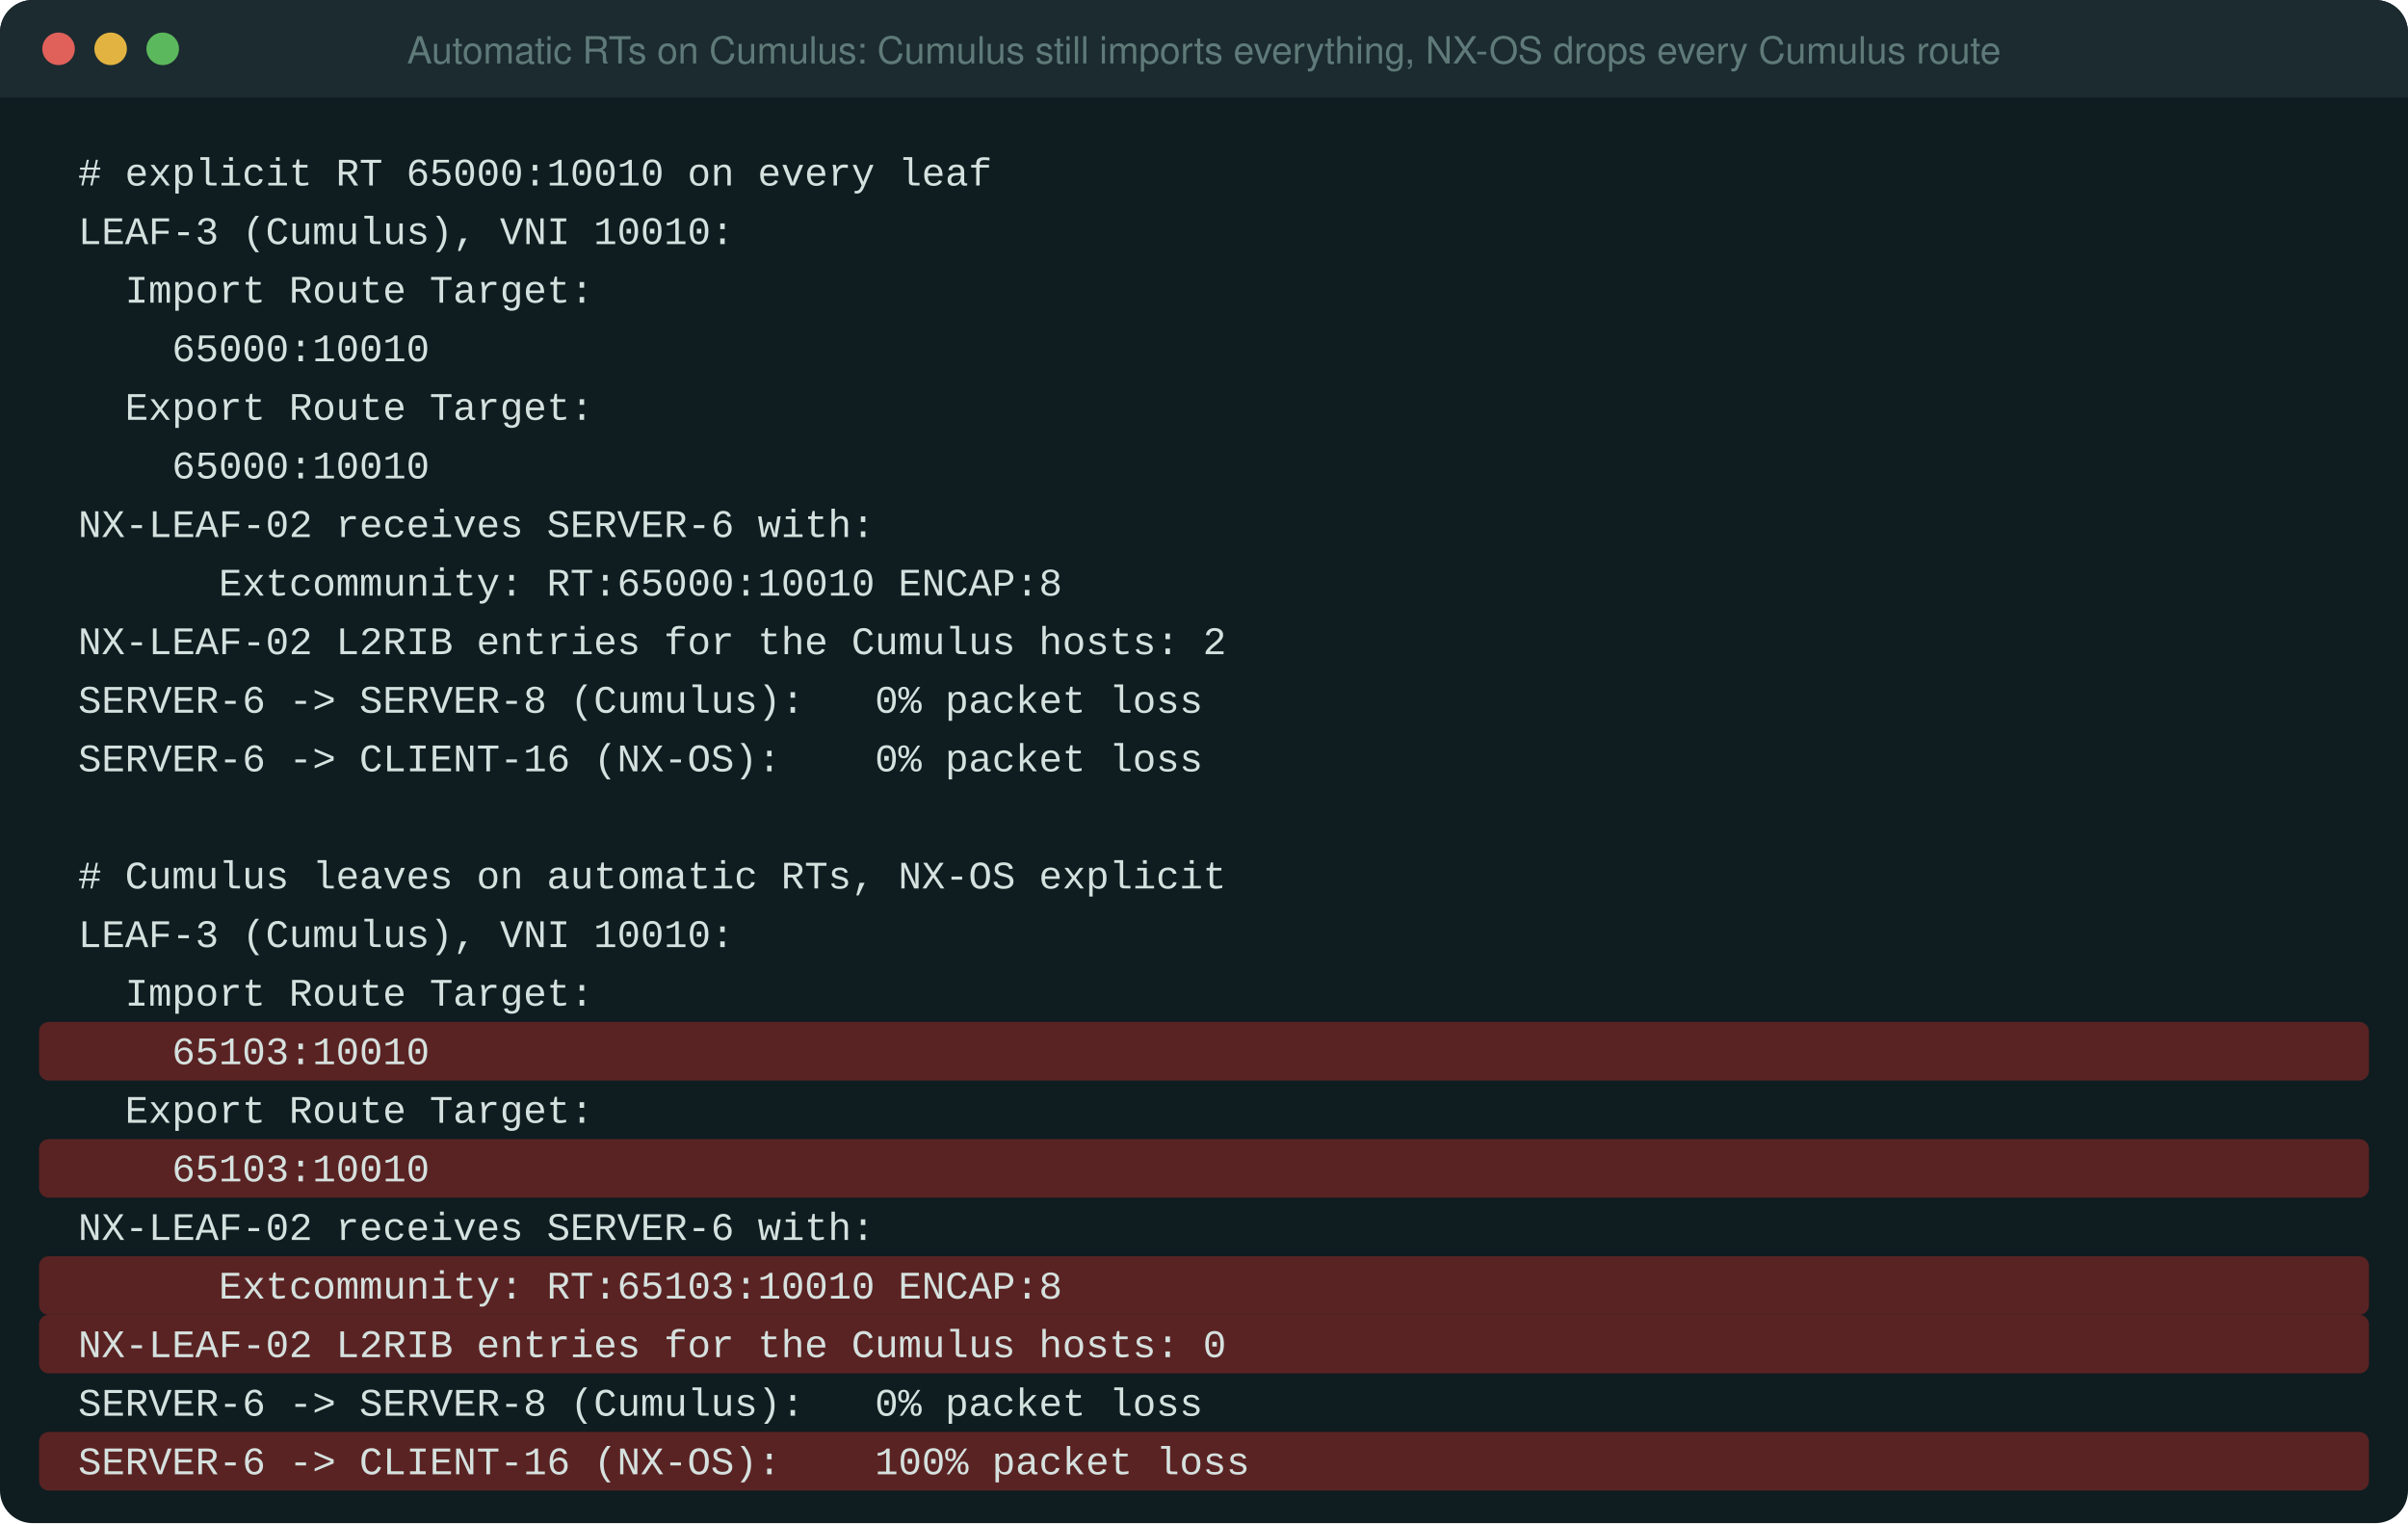
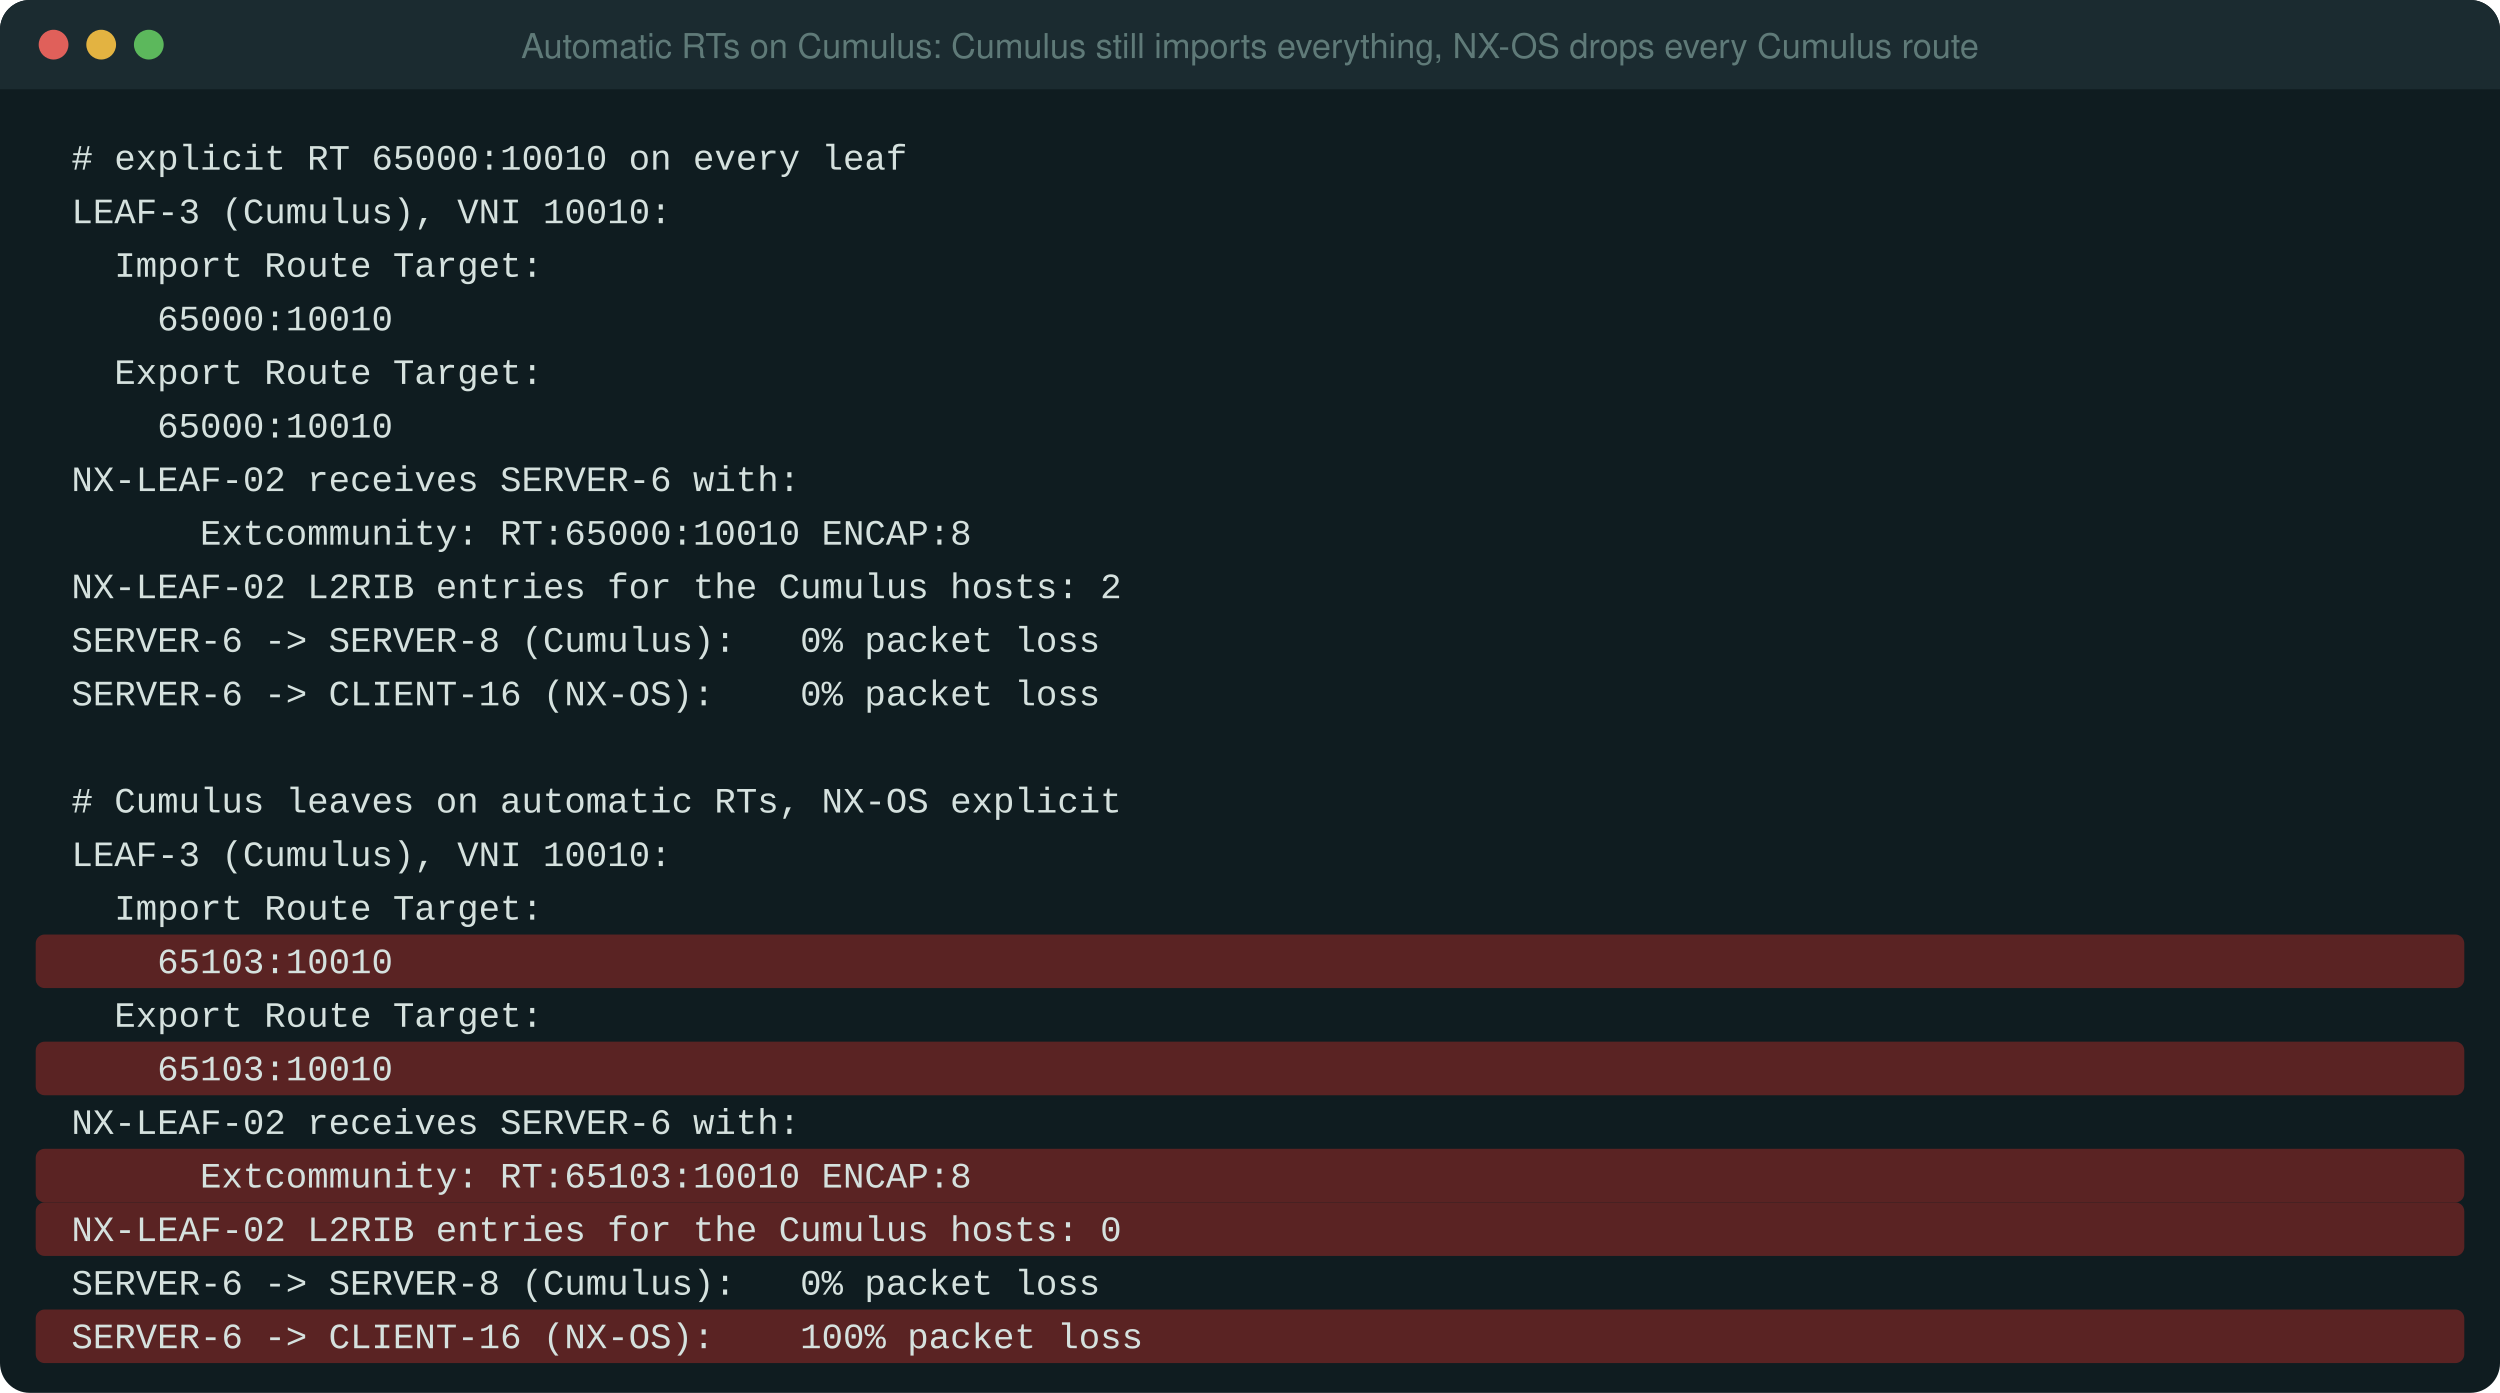
- <svg xmlns="http://www.w3.org/2000/svg" width="740" height="468" viewBox="0 0 740 468">
-   <rect width="740" height="468" rx="10" fill="#0f1c20" />
-   <path d="M0 10a10 10 0 0 1 10-10h720a10 10 0 0 1 10 10v20h-740z" fill="#1b2b30" />
+ <svg xmlns="http://www.w3.org/2000/svg" width="840" height="468" viewBox="0 0 840 468">
+   <rect width="840" height="468" rx="10" fill="#0f1c20" />
+   <path d="M0 10a10 10 0 0 1 10-10h820a10 10 0 0 1 10 10v20h-840z" fill="#1b2b30" />
  <circle cx="18" cy="15" r="5" fill="#e0605a" />
  <circle cx="34" cy="15" r="5" fill="#e3b341" />
  <circle cx="50" cy="15" r="5" fill="#5cb85c" />
-   <text x="370.0" y="19.5" font-family="Poppins, Helvetica, Arial, sans-serif" font-size="11.5" fill="#5f7a78" text-anchor="middle">Automatic RTs on Cumulus: Cumulus still imports everything, NX-OS drops every Cumulus route</text>
+   <text x="420.0" y="19.5" font-family="Poppins, Helvetica, Arial, sans-serif" font-size="11.5" fill="#5f7a78" text-anchor="middle">Automatic RTs on Cumulus: Cumulus still imports everything, NX-OS drops every Cumulus route</text>
  <text x="24" y="57" font-family="JetBrains Mono, SFMono-Regular, Menlo, Consolas, 'Liberation Mono', monospace" font-size="12" fill="#d5e1de" xml:space="preserve"># explicit RT 65000:10010 on every leaf</text>
  <text x="24" y="75" font-family="JetBrains Mono, SFMono-Regular, Menlo, Consolas, 'Liberation Mono', monospace" font-size="12" fill="#d5e1de" xml:space="preserve">LEAF-3 (Cumulus), VNI 10010:</text>
  <text x="24" y="93" font-family="JetBrains Mono, SFMono-Regular, Menlo, Consolas, 'Liberation Mono', monospace" font-size="12" fill="#d5e1de" xml:space="preserve">  Import Route Target:</text>
  <text x="24" y="111" font-family="JetBrains Mono, SFMono-Regular, Menlo, Consolas, 'Liberation Mono', monospace" font-size="12" fill="#d5e1de" xml:space="preserve">    65000:10010</text>
  <text x="24" y="129" font-family="JetBrains Mono, SFMono-Regular, Menlo, Consolas, 'Liberation Mono', monospace" font-size="12" fill="#d5e1de" xml:space="preserve">  Export Route Target:</text>
  <text x="24" y="147" font-family="JetBrains Mono, SFMono-Regular, Menlo, Consolas, 'Liberation Mono', monospace" font-size="12" fill="#d5e1de" xml:space="preserve">    65000:10010</text>
  <text x="24" y="165" font-family="JetBrains Mono, SFMono-Regular, Menlo, Consolas, 'Liberation Mono', monospace" font-size="12" fill="#d5e1de" xml:space="preserve">NX-LEAF-02 receives SERVER-6 with:</text>
  <text x="24" y="183" font-family="JetBrains Mono, SFMono-Regular, Menlo, Consolas, 'Liberation Mono', monospace" font-size="12" fill="#d5e1de" xml:space="preserve">      Extcommunity: RT:65000:10010 ENCAP:8</text>
  <text x="24" y="201" font-family="JetBrains Mono, SFMono-Regular, Menlo, Consolas, 'Liberation Mono', monospace" font-size="12" fill="#d5e1de" xml:space="preserve">NX-LEAF-02 L2RIB entries for the Cumulus hosts: 2</text>
  <text x="24" y="219" font-family="JetBrains Mono, SFMono-Regular, Menlo, Consolas, 'Liberation Mono', monospace" font-size="12" fill="#d5e1de" xml:space="preserve">SERVER-6 -&gt; SERVER-8 (Cumulus):   0% packet loss</text>
  <text x="24" y="237" font-family="JetBrains Mono, SFMono-Regular, Menlo, Consolas, 'Liberation Mono', monospace" font-size="12" fill="#d5e1de" xml:space="preserve">SERVER-6 -&gt; CLIENT-16 (NX-OS):    0% packet loss</text>
  <text x="24" y="255" font-family="JetBrains Mono, SFMono-Regular, Menlo, Consolas, 'Liberation Mono', monospace" font-size="12" fill="#d5e1de" xml:space="preserve" />
  <text x="24" y="273" font-family="JetBrains Mono, SFMono-Regular, Menlo, Consolas, 'Liberation Mono', monospace" font-size="12" fill="#d5e1de" xml:space="preserve"># Cumulus leaves on automatic RTs, NX-OS explicit</text>
  <text x="24" y="291" font-family="JetBrains Mono, SFMono-Regular, Menlo, Consolas, 'Liberation Mono', monospace" font-size="12" fill="#d5e1de" xml:space="preserve">LEAF-3 (Cumulus), VNI 10010:</text>
  <text x="24" y="309" font-family="JetBrains Mono, SFMono-Regular, Menlo, Consolas, 'Liberation Mono', monospace" font-size="12" fill="#d5e1de" xml:space="preserve">  Import Route Target:</text>
-   <rect x="12" y="314" width="716" height="18" rx="3" fill="#5a2323" />
+   <rect x="12" y="314" width="816" height="18" rx="3" fill="#5a2323" />
  <text x="24" y="327" font-family="JetBrains Mono, SFMono-Regular, Menlo, Consolas, 'Liberation Mono', monospace" font-size="12" fill="#d5e1de" xml:space="preserve">    65103:10010</text>
  <text x="24" y="345" font-family="JetBrains Mono, SFMono-Regular, Menlo, Consolas, 'Liberation Mono', monospace" font-size="12" fill="#d5e1de" xml:space="preserve">  Export Route Target:</text>
-   <rect x="12" y="350" width="716" height="18" rx="3" fill="#5a2323" />
+   <rect x="12" y="350" width="816" height="18" rx="3" fill="#5a2323" />
  <text x="24" y="363" font-family="JetBrains Mono, SFMono-Regular, Menlo, Consolas, 'Liberation Mono', monospace" font-size="12" fill="#d5e1de" xml:space="preserve">    65103:10010</text>
  <text x="24" y="381" font-family="JetBrains Mono, SFMono-Regular, Menlo, Consolas, 'Liberation Mono', monospace" font-size="12" fill="#d5e1de" xml:space="preserve">NX-LEAF-02 receives SERVER-6 with:</text>
-   <rect x="12" y="386" width="716" height="18" rx="3" fill="#5a2323" />
+   <rect x="12" y="386" width="816" height="18" rx="3" fill="#5a2323" />
  <text x="24" y="399" font-family="JetBrains Mono, SFMono-Regular, Menlo, Consolas, 'Liberation Mono', monospace" font-size="12" fill="#d5e1de" xml:space="preserve">      Extcommunity: RT:65103:10010 ENCAP:8</text>
-   <rect x="12" y="404" width="716" height="18" rx="3" fill="#5a2323" />
+   <rect x="12" y="404" width="816" height="18" rx="3" fill="#5a2323" />
  <text x="24" y="417" font-family="JetBrains Mono, SFMono-Regular, Menlo, Consolas, 'Liberation Mono', monospace" font-size="12" fill="#d5e1de" xml:space="preserve">NX-LEAF-02 L2RIB entries for the Cumulus hosts: 0</text>
  <text x="24" y="435" font-family="JetBrains Mono, SFMono-Regular, Menlo, Consolas, 'Liberation Mono', monospace" font-size="12" fill="#d5e1de" xml:space="preserve">SERVER-6 -&gt; SERVER-8 (Cumulus):   0% packet loss</text>
-   <rect x="12" y="440" width="716" height="18" rx="3" fill="#5a2323" />
+   <rect x="12" y="440" width="816" height="18" rx="3" fill="#5a2323" />
  <text x="24" y="453" font-family="JetBrains Mono, SFMono-Regular, Menlo, Consolas, 'Liberation Mono', monospace" font-size="12" fill="#d5e1de" xml:space="preserve">SERVER-6 -&gt; CLIENT-16 (NX-OS):    100% packet loss</text>
</svg>
